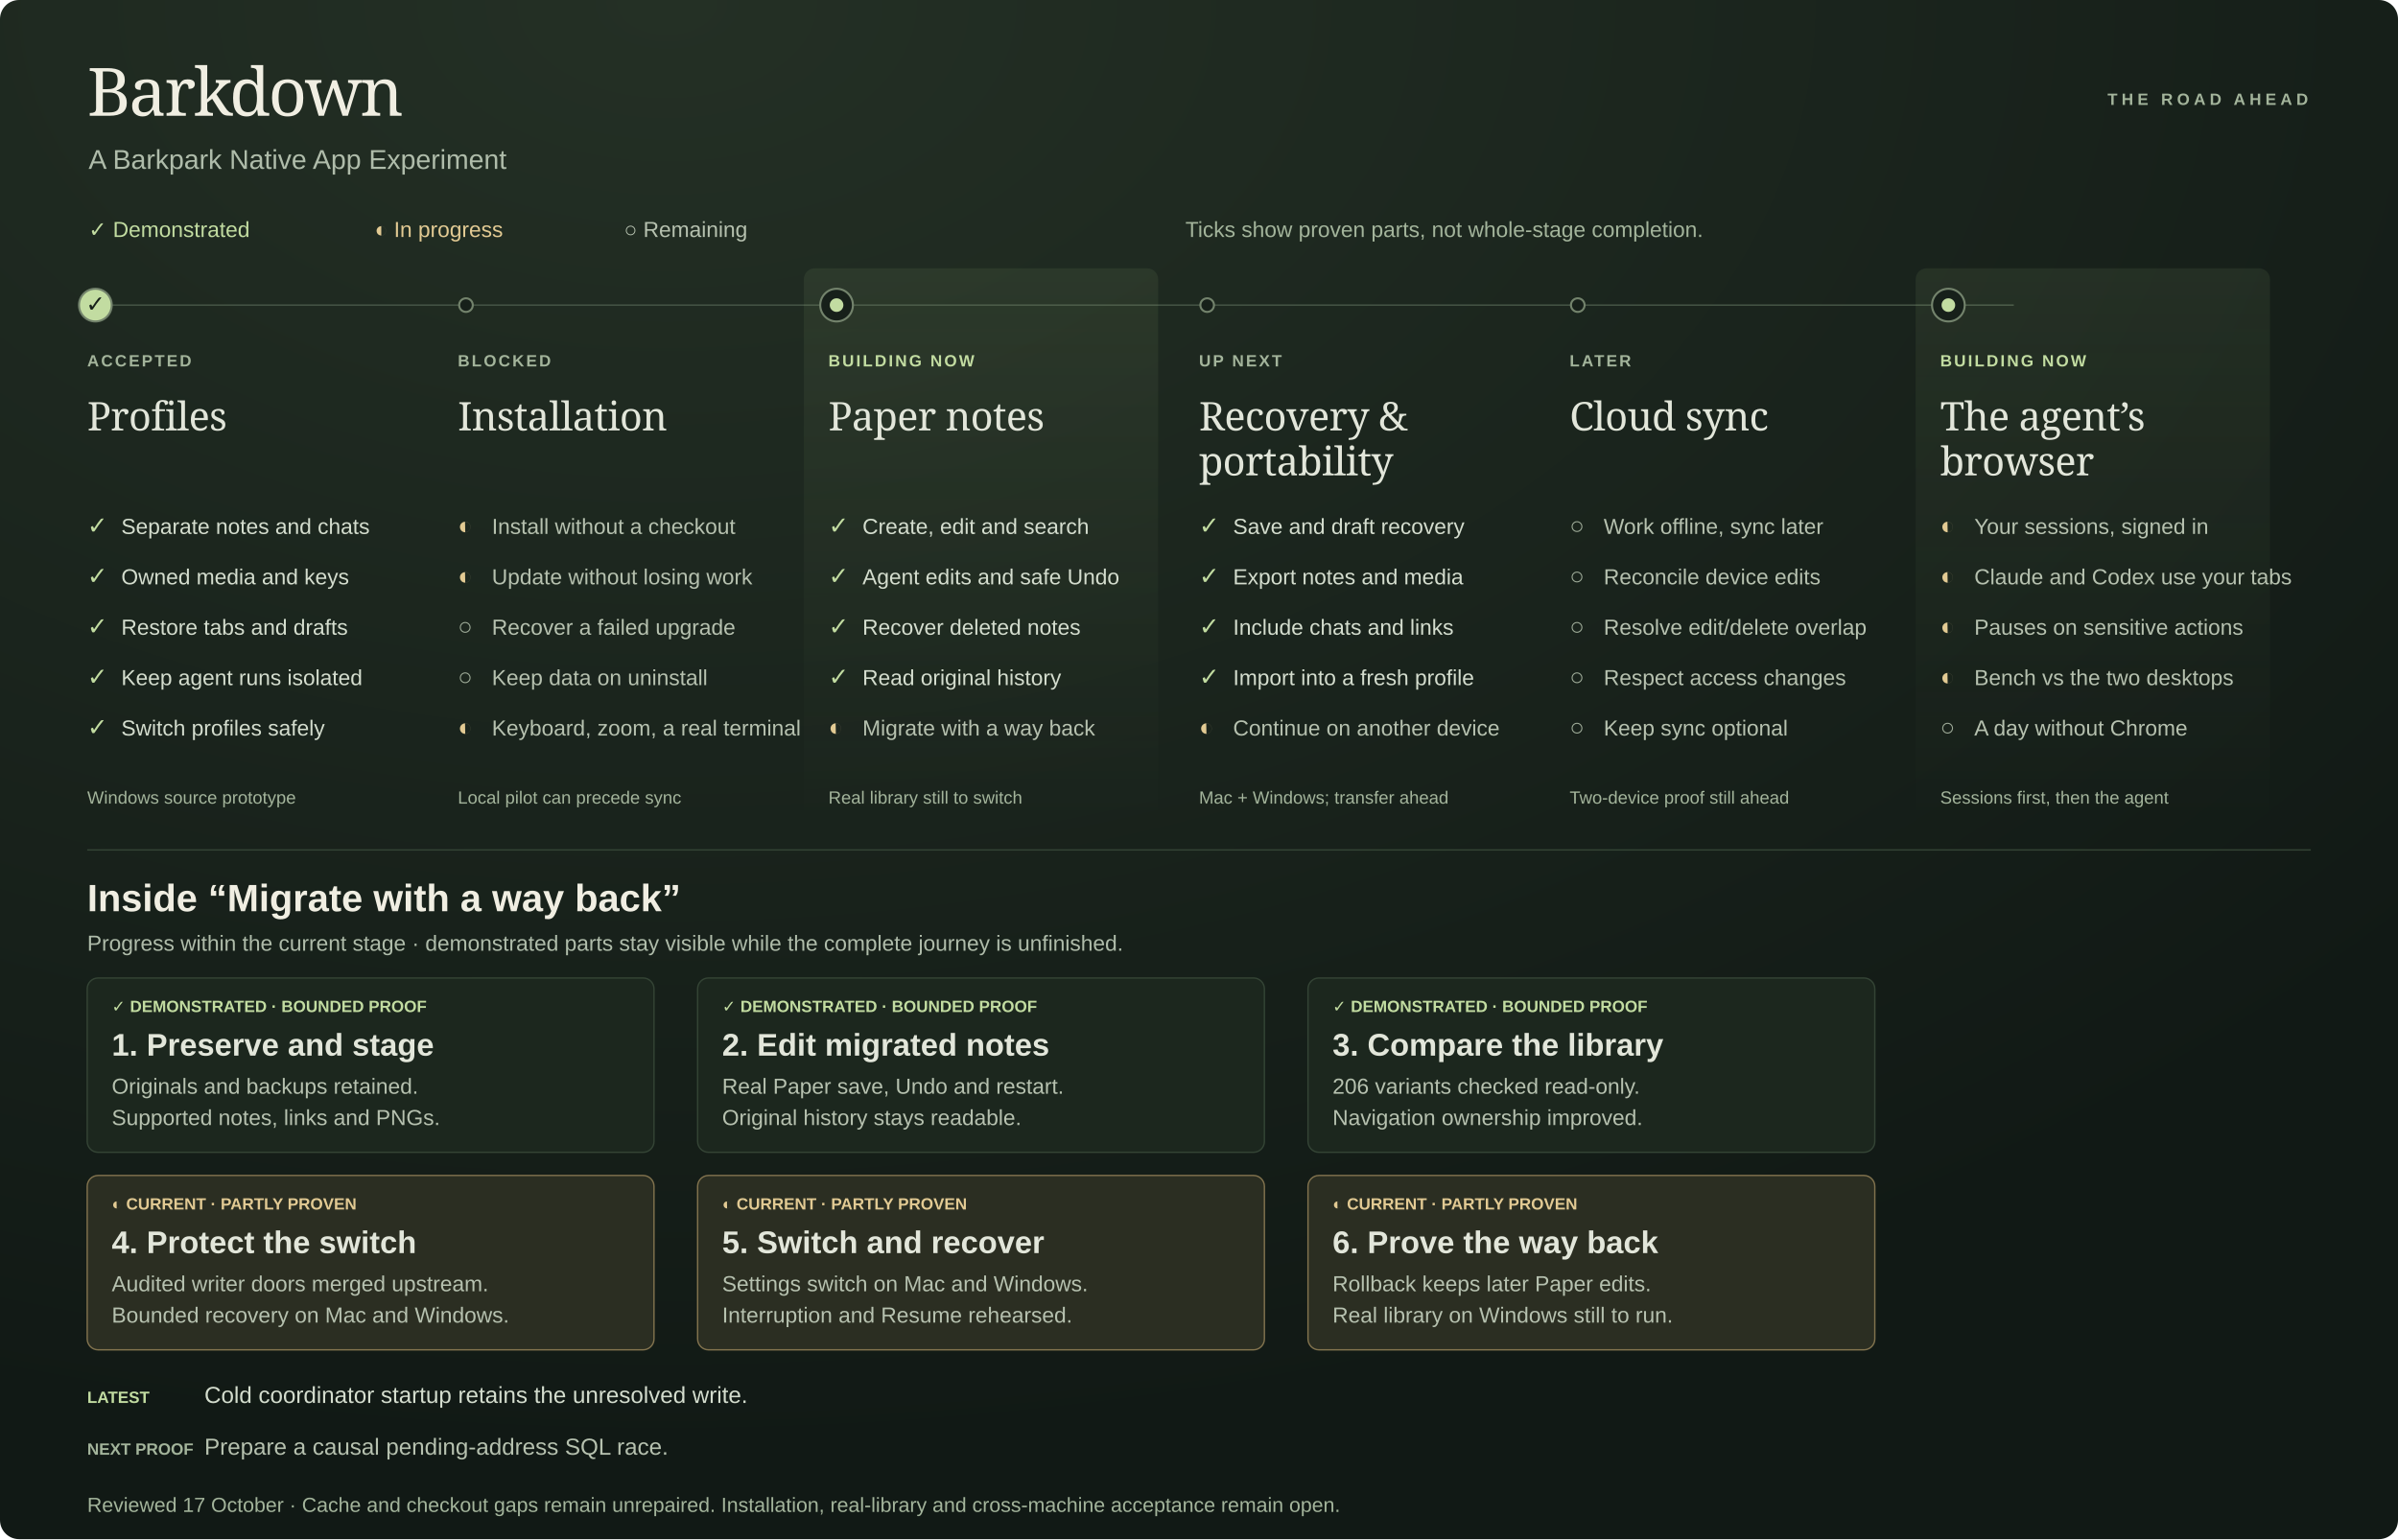
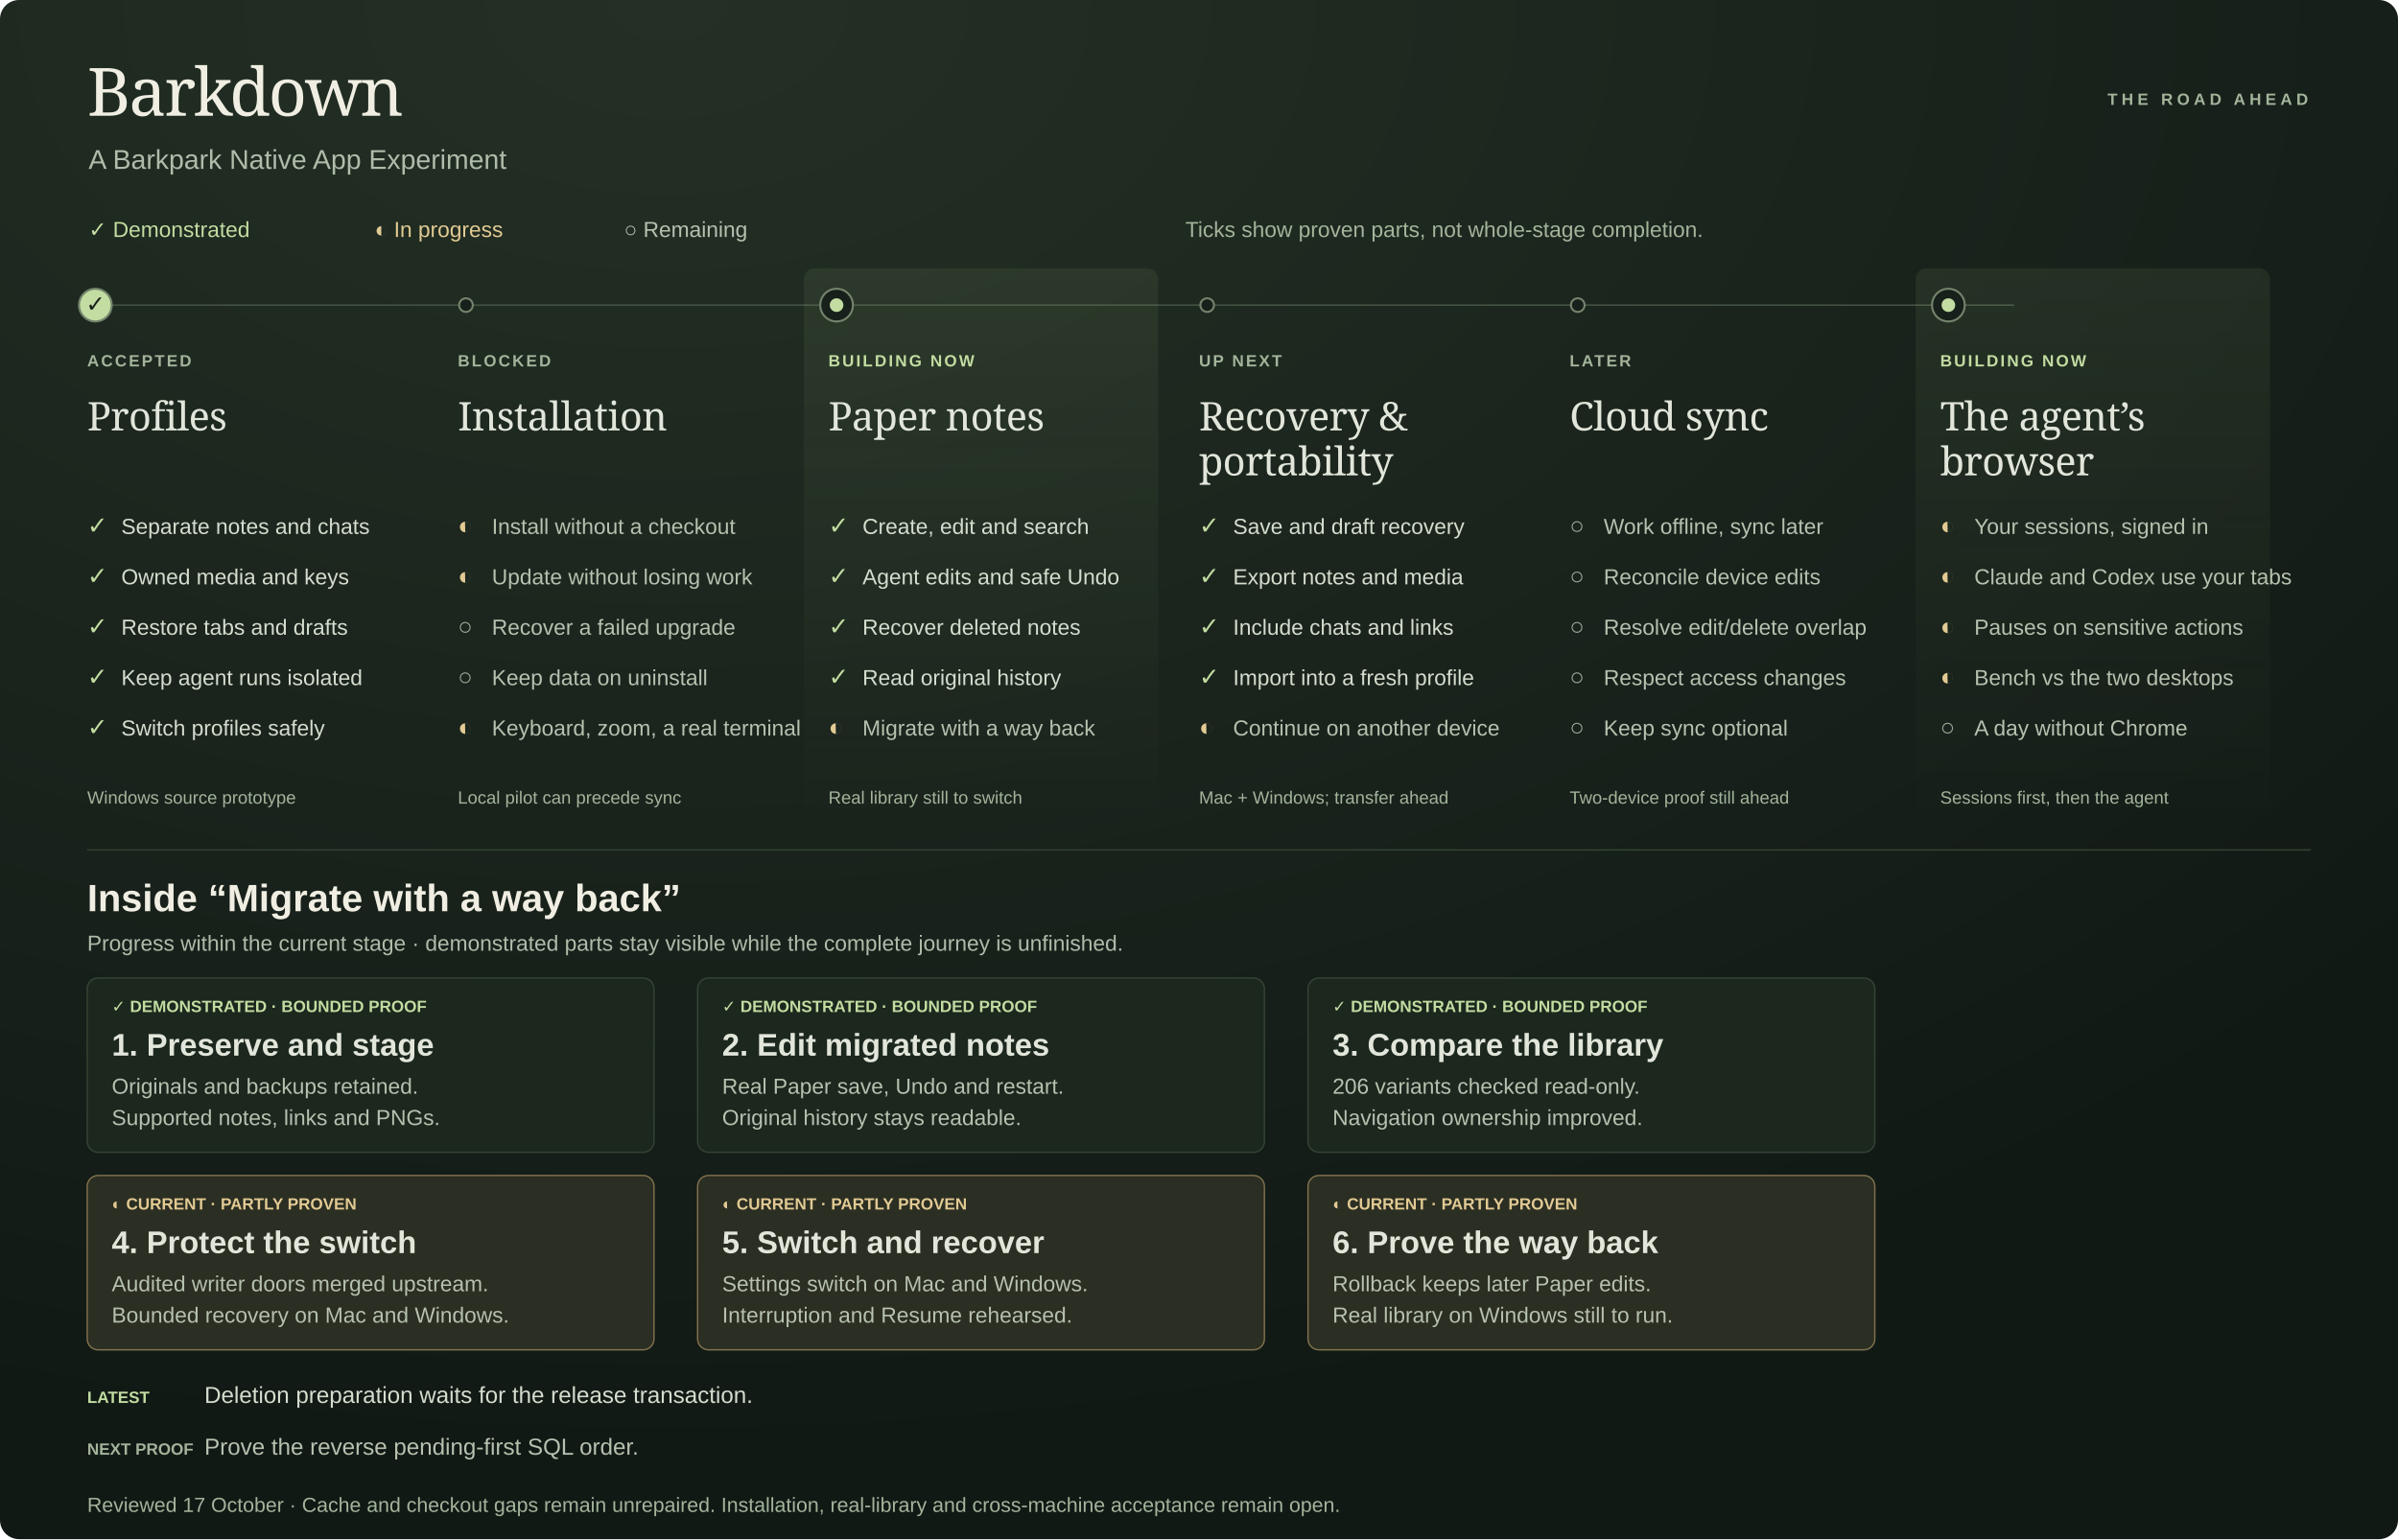
<svg xmlns="http://www.w3.org/2000/svg" width="1760" height="1130" viewBox="0 0 1760 1130" role="img" aria-labelledby="title desc">
  <defs>
    <radialGradient id="background" cx="28%" cy="0%" r="95%">
      <stop stop-color="#243025" />
      <stop offset="1" stop-color="#111915" />
    </radialGradient>
    <linearGradient id="focus" x2="0" y2="1">
      <stop stop-color="#a9c787" stop-opacity=".09" />
      <stop offset="1" stop-color="#a9c787" stop-opacity="0" />
    </linearGradient>
  </defs>
  <g font-family="Segoe UI, Arial, sans-serif">
    <rect width="1760" height="1130" rx="14" fill="url(#background)" />
    <text x="64" y="85" font-family="Georgia, serif" font-size="49" letter-spacing="-1.5" fill="#f0eee2">Barkdown</text>
    <text x="65" y="124" font-size="20" fill="#afbcaa" font-weight="400">A Barkpark Native App Experiment</text>
    <text x="1694" y="77" text-anchor="end" font-size="12" font-weight="600" letter-spacing="3" fill="#a3b49b">THE ROAD AHEAD</text>
    <text x="65" y="174" font-size="16" fill="#c2dca1" font-weight="400">✓  Demonstrated</text>
    <text x="275" y="174" font-size="16" fill="#e2ca93" font-weight="400">◐  In progress</text>
    <text x="458" y="174" font-size="16" fill="#b6c1af" font-weight="400">○  Remaining</text>
    <text x="870" y="174" font-size="16" fill="#a3b49b" font-weight="400">Ticks show proven parts, not whole-stage completion.</text>
    <path d="M70 224H1478" stroke="#475747" stroke-width="1" />
    <g data-phase="P1">
      <circle cx="70" cy="224" r="12" fill="#c2dca1" stroke="#73836c" stroke-width="1.5" />
      <text x="63" y="229" font-size="17" fill="#17201a" font-weight="600">✓</text>
      <text x="64" y="269" font-size="12" letter-spacing="1.5" font-weight="600" fill="#a3b49b">ACCEPTED</text>
      <text x="64" y="316" dy="0" font-family="Georgia, serif" font-size="29" letter-spacing="-.4" fill="#e2e6da">Profiles</text>
      <text x="64" y="392" font-size="18" fill="#c2dca1" font-weight="600">✓</text>
      <text x="89" y="392" font-size="16" fill="#d4ddce" font-weight="400">Separate notes and chats</text>
      <text x="64" y="429" font-size="18" fill="#c2dca1" font-weight="600">✓</text>
      <text x="89" y="429" font-size="16" fill="#d4ddce" font-weight="400">Owned media and keys</text>
      <text x="64" y="466" font-size="18" fill="#c2dca1" font-weight="600">✓</text>
      <text x="89" y="466" font-size="16" fill="#d4ddce" font-weight="400">Restore tabs and drafts</text>
      <text x="64" y="503" font-size="18" fill="#c2dca1" font-weight="600">✓</text>
      <text x="89" y="503" font-size="16" fill="#d4ddce" font-weight="400">Keep agent runs isolated</text>
      <text x="64" y="540" font-size="18" fill="#c2dca1" font-weight="600">✓</text>
      <text x="89" y="540" font-size="16" fill="#d4ddce" font-weight="400">Switch profiles safely</text>
      <text x="64" y="590" font-size="13" fill="#a3b49b" font-weight="400">Windows source prototype</text>
    </g>
    <g data-phase="P5">
      <circle cx="342" cy="224" r="5" fill="#17201a" stroke="#73836c" stroke-width="1.5" />
      <text x="336" y="269" font-size="12" letter-spacing="1.5" font-weight="600" fill="#a3b49b">BLOCKED</text>
      <text x="336" y="316" dy="0" font-family="Georgia, serif" font-size="29" letter-spacing="-.4" fill="#e2e6da">Installation</text>
      <text x="336" y="392" font-size="18" fill="#e2ca93" font-weight="600">◐</text>
      <text x="361" y="392" font-size="16" fill="#b6c1af" font-weight="400">Install without a checkout</text>
      <text x="336" y="429" font-size="18" fill="#e2ca93" font-weight="600">◐</text>
      <text x="361" y="429" font-size="16" fill="#b6c1af" font-weight="400">Update without losing work</text>
      <text x="336" y="466" font-size="18" fill="#9fac99" font-weight="600">○</text>
      <text x="361" y="466" font-size="16" fill="#b6c1af" font-weight="400">Recover a failed upgrade</text>
      <text x="336" y="503" font-size="18" fill="#9fac99" font-weight="600">○</text>
      <text x="361" y="503" font-size="16" fill="#b6c1af" font-weight="400">Keep data on uninstall</text>
      <text x="336" y="540" font-size="18" fill="#e2ca93" font-weight="600">◐</text>
      <text x="361" y="540" font-size="16" fill="#b6c1af" font-weight="400">Keyboard, zoom, a real terminal</text>
      <text x="336" y="590" font-size="13" fill="#a3b49b" font-weight="400">Local pilot can precede sync</text>
    </g>
    <g data-phase="P2">
      <rect x="590" y="197" width="260" height="410" rx="8" fill="url(#focus)" />
      <circle cx="614" cy="224" r="12" fill="#17201a" stroke="#73836c" stroke-width="1.5" />
      <circle cx="614" cy="224" r="5" fill="#c2dca1" />
      <text x="608" y="269" font-size="12" letter-spacing="1.5" font-weight="600" fill="#c2dca1">BUILDING NOW</text>
      <text x="608" y="316" dy="0" font-family="Georgia, serif" font-size="29" letter-spacing="-.4" fill="#e2e6da">Paper notes</text>
      <text x="608" y="392" font-size="18" fill="#c2dca1" font-weight="600">✓</text>
      <text x="633" y="392" font-size="16" fill="#d4ddce" font-weight="400">Create, edit and search</text>
      <text x="608" y="429" font-size="18" fill="#c2dca1" font-weight="600">✓</text>
      <text x="633" y="429" font-size="16" fill="#d4ddce" font-weight="400">Agent edits and safe Undo</text>
      <text x="608" y="466" font-size="18" fill="#c2dca1" font-weight="600">✓</text>
      <text x="633" y="466" font-size="16" fill="#d4ddce" font-weight="400">Recover deleted notes</text>
      <text x="608" y="503" font-size="18" fill="#c2dca1" font-weight="600">✓</text>
      <text x="633" y="503" font-size="16" fill="#d4ddce" font-weight="400">Read original history</text>
      <text x="608" y="540" font-size="18" fill="#e2ca93" font-weight="600">◐</text>
      <text x="633" y="540" font-size="16" fill="#b6c1af" font-weight="400">Migrate with a way back</text>
      <text x="608" y="590" font-size="13" fill="#a3b49b" font-weight="400">Real library still to switch</text>
    </g>
    <g data-phase="P3">
      <circle cx="886" cy="224" r="5" fill="#17201a" stroke="#73836c" stroke-width="1.5" />
      <text x="880" y="269" font-size="12" letter-spacing="1.5" font-weight="600" fill="#a3b49b">UP NEXT</text>
      <text x="880" y="316" dy="0" font-family="Georgia, serif" font-size="29" letter-spacing="-.4" fill="#e2e6da">Recovery &amp;</text>
      <text x="880" y="316" dy="33" font-family="Georgia, serif" font-size="29" letter-spacing="-.4" fill="#e2e6da">portability</text>
      <text x="880" y="392" font-size="18" fill="#c2dca1" font-weight="600">✓</text>
      <text x="905" y="392" font-size="16" fill="#d4ddce" font-weight="400">Save and draft recovery</text>
      <text x="880" y="429" font-size="18" fill="#c2dca1" font-weight="600">✓</text>
      <text x="905" y="429" font-size="16" fill="#d4ddce" font-weight="400">Export notes and media</text>
      <text x="880" y="466" font-size="18" fill="#c2dca1" font-weight="600">✓</text>
      <text x="905" y="466" font-size="16" fill="#d4ddce" font-weight="400">Include chats and links</text>
      <text x="880" y="503" font-size="18" fill="#c2dca1" font-weight="600">✓</text>
      <text x="905" y="503" font-size="16" fill="#d4ddce" font-weight="400">Import into a fresh profile</text>
      <text x="880" y="540" font-size="18" fill="#e2ca93" font-weight="600">◐</text>
      <text x="905" y="540" font-size="16" fill="#b6c1af" font-weight="400">Continue on another device</text>
      <text x="880" y="590" font-size="13" fill="#a3b49b" font-weight="400">Mac + Windows; transfer ahead</text>
    </g>
    <g data-phase="P4">
      <circle cx="1158" cy="224" r="5" fill="#17201a" stroke="#73836c" stroke-width="1.5" />
      <text x="1152" y="269" font-size="12" letter-spacing="1.5" font-weight="600" fill="#a3b49b">LATER</text>
      <text x="1152" y="316" dy="0" font-family="Georgia, serif" font-size="29" letter-spacing="-.4" fill="#e2e6da">Cloud sync</text>
      <text x="1152" y="392" font-size="18" fill="#9fac99" font-weight="600">○</text>
      <text x="1177" y="392" font-size="16" fill="#b6c1af" font-weight="400">Work offline, sync later</text>
      <text x="1152" y="429" font-size="18" fill="#9fac99" font-weight="600">○</text>
      <text x="1177" y="429" font-size="16" fill="#b6c1af" font-weight="400">Reconcile device edits</text>
      <text x="1152" y="466" font-size="18" fill="#9fac99" font-weight="600">○</text>
      <text x="1177" y="466" font-size="16" fill="#b6c1af" font-weight="400">Resolve edit/delete overlap</text>
      <text x="1152" y="503" font-size="18" fill="#9fac99" font-weight="600">○</text>
      <text x="1177" y="503" font-size="16" fill="#b6c1af" font-weight="400">Respect access changes</text>
      <text x="1152" y="540" font-size="18" fill="#9fac99" font-weight="600">○</text>
      <text x="1177" y="540" font-size="16" fill="#b6c1af" font-weight="400">Keep sync optional</text>
      <text x="1152" y="590" font-size="13" fill="#a3b49b" font-weight="400">Two-device proof still ahead</text>
    </g>
    <g data-phase="P6">
      <rect x="1406" y="197" width="260" height="410" rx="8" fill="url(#focus)" />
      <circle cx="1430" cy="224" r="12" fill="#17201a" stroke="#73836c" stroke-width="1.5" />
      <circle cx="1430" cy="224" r="5" fill="#c2dca1" />
      <text x="1424" y="269" font-size="12" letter-spacing="1.5" font-weight="600" fill="#c2dca1">BUILDING NOW</text>
      <text x="1424" y="316" dy="0" font-family="Georgia, serif" font-size="29" letter-spacing="-.4" fill="#e2e6da">The agent’s</text>
      <text x="1424" y="316" dy="33" font-family="Georgia, serif" font-size="29" letter-spacing="-.4" fill="#e2e6da">browser</text>
      <text x="1424" y="392" font-size="18" fill="#e2ca93" font-weight="600">◐</text>
      <text x="1449" y="392" font-size="16" fill="#b6c1af" font-weight="400">Your sessions, signed in</text>
      <text x="1424" y="429" font-size="18" fill="#e2ca93" font-weight="600">◐</text>
      <text x="1449" y="429" font-size="16" fill="#b6c1af" font-weight="400">Claude and Codex use your tabs</text>
      <text x="1424" y="466" font-size="18" fill="#e2ca93" font-weight="600">◐</text>
      <text x="1449" y="466" font-size="16" fill="#b6c1af" font-weight="400">Pauses on sensitive actions</text>
      <text x="1424" y="503" font-size="18" fill="#e2ca93" font-weight="600">◐</text>
      <text x="1449" y="503" font-size="16" fill="#b6c1af" font-weight="400">Bench vs the two desktops</text>
      <text x="1424" y="540" font-size="18" fill="#9fac99" font-weight="600">○</text>
      <text x="1449" y="540" font-size="16" fill="#b6c1af" font-weight="400">A day without Chrome</text>
      <text x="1424" y="590" font-size="13" fill="#a3b49b" font-weight="400">Sessions first, then the agent</text>
    </g>
    <path d="M64 624H1696" stroke="#344435" />
    <text x="64" y="669" font-size="28" fill="#f0eee2" font-weight="600">Inside “Migrate with a way back”</text>
    <text x="64" y="698" font-size="16" fill="#afbcaa" font-weight="400">Progress within the current stage · demonstrated parts stay visible while the complete journey is unfinished.</text>
    <g data-migration-step="1">
      <rect x="64" y="718" width="416" height="128" rx="8" fill="#1c271e" stroke="#344435" />
      <text x="82" y="743" font-size="12" fill="#c2dca1" font-weight="600">✓  DEMONSTRATED · BOUNDED PROOF</text>
      <text x="82" y="775" font-size="23" fill="#e2e6da" font-weight="600">1. Preserve and stage</text>
      <text x="82" y="803" font-size="16" fill="#b6c1af" font-weight="400">Originals and backups retained.</text>
      <text x="82" y="826" font-size="16" fill="#b6c1af" font-weight="400">Supported notes, links and PNGs.</text>
    </g>
    <g data-migration-step="2">
      <rect x="512" y="718" width="416" height="128" rx="8" fill="#1c271e" stroke="#344435" />
      <text x="530" y="743" font-size="12" fill="#c2dca1" font-weight="600">✓  DEMONSTRATED · BOUNDED PROOF</text>
      <text x="530" y="775" font-size="23" fill="#e2e6da" font-weight="600">2. Edit migrated notes</text>
      <text x="530" y="803" font-size="16" fill="#b6c1af" font-weight="400">Real Paper save, Undo and restart.</text>
      <text x="530" y="826" font-size="16" fill="#b6c1af" font-weight="400">Original history stays readable.</text>
    </g>
    <g data-migration-step="3">
      <rect x="960" y="718" width="416" height="128" rx="8" fill="#1c271e" stroke="#344435" />
      <text x="978" y="743" font-size="12" fill="#c2dca1" font-weight="600">✓  DEMONSTRATED · BOUNDED PROOF</text>
      <text x="978" y="775" font-size="23" fill="#e2e6da" font-weight="600">3. Compare the library</text>
      <text x="978" y="803" font-size="16" fill="#b6c1af" font-weight="400">206 variants checked read-only.</text>
      <text x="978" y="826" font-size="16" fill="#b6c1af" font-weight="400">Navigation ownership improved.</text>
    </g>
    <g data-migration-step="4">
      <rect x="64" y="863" width="416" height="128" rx="8" fill="#2b2e22" stroke="#82734e" />
      <text x="82" y="888" font-size="12" fill="#e2ca93" font-weight="600">◐  CURRENT · PARTLY PROVEN</text>
      <text x="82" y="920" font-size="23" fill="#e2e6da" font-weight="600">4. Protect the switch</text>
      <text x="82" y="948" font-size="16" fill="#b6c1af" font-weight="400">Audited writer doors merged upstream.</text>
      <text x="82" y="971" font-size="16" fill="#b6c1af" font-weight="400">Bounded recovery on Mac and Windows.</text>
    </g>
    <g data-migration-step="5">
      <rect x="512" y="863" width="416" height="128" rx="8" fill="#2b2e22" stroke="#82734e" />
      <text x="530" y="888" font-size="12" fill="#e2ca93" font-weight="600">◐  CURRENT · PARTLY PROVEN</text>
      <text x="530" y="920" font-size="23" fill="#e2e6da" font-weight="600">5. Switch and recover</text>
      <text x="530" y="948" font-size="16" fill="#b6c1af" font-weight="400">Settings switch on Mac and Windows.</text>
      <text x="530" y="971" font-size="16" fill="#b6c1af" font-weight="400">Interruption and Resume rehearsed.</text>
    </g>
    <g data-migration-step="6">
      <rect x="960" y="863" width="416" height="128" rx="8" fill="#2b2e22" stroke="#82734e" />
      <text x="978" y="888" font-size="12" fill="#e2ca93" font-weight="600">◐  CURRENT · PARTLY PROVEN</text>
      <text x="978" y="920" font-size="23" fill="#e2e6da" font-weight="600">6. Prove the way back</text>
      <text x="978" y="948" font-size="16" fill="#b6c1af" font-weight="400">Rollback keeps later Paper edits.</text>
      <text x="978" y="971" font-size="16" fill="#b6c1af" font-weight="400">Real library on Windows still to run.</text>
    </g>
    <text x="64" y="1030" font-size="12" fill="#c2dca1" font-weight="600">LATEST</text>
-     <text x="150" y="1030" font-size="17" fill="#d4ddce" font-weight="400">Cold coordinator startup retains the unresolved write.</text>
+     <text x="150" y="1030" font-size="17" fill="#d4ddce" font-weight="400">Deletion preparation waits for the release transaction.</text>
    <text x="64" y="1068" font-size="12" fill="#a3b49b" font-weight="600">NEXT PROOF</text>
-     <text x="150" y="1068" font-size="17" fill="#b6c1af" font-weight="400">Prepare a causal pending-address SQL race.</text>
+     <text x="150" y="1068" font-size="17" fill="#b6c1af" font-weight="400">Prove the reverse pending-first SQL order.</text>
    <text x="64" y="1110" font-size="15" fill="#a3b49b" font-weight="400">Reviewed 17 October · Cache and checkout gaps remain unrepaired. Installation, real-library and cross-machine acceptance remain open.</text>
  </g>
</svg>
